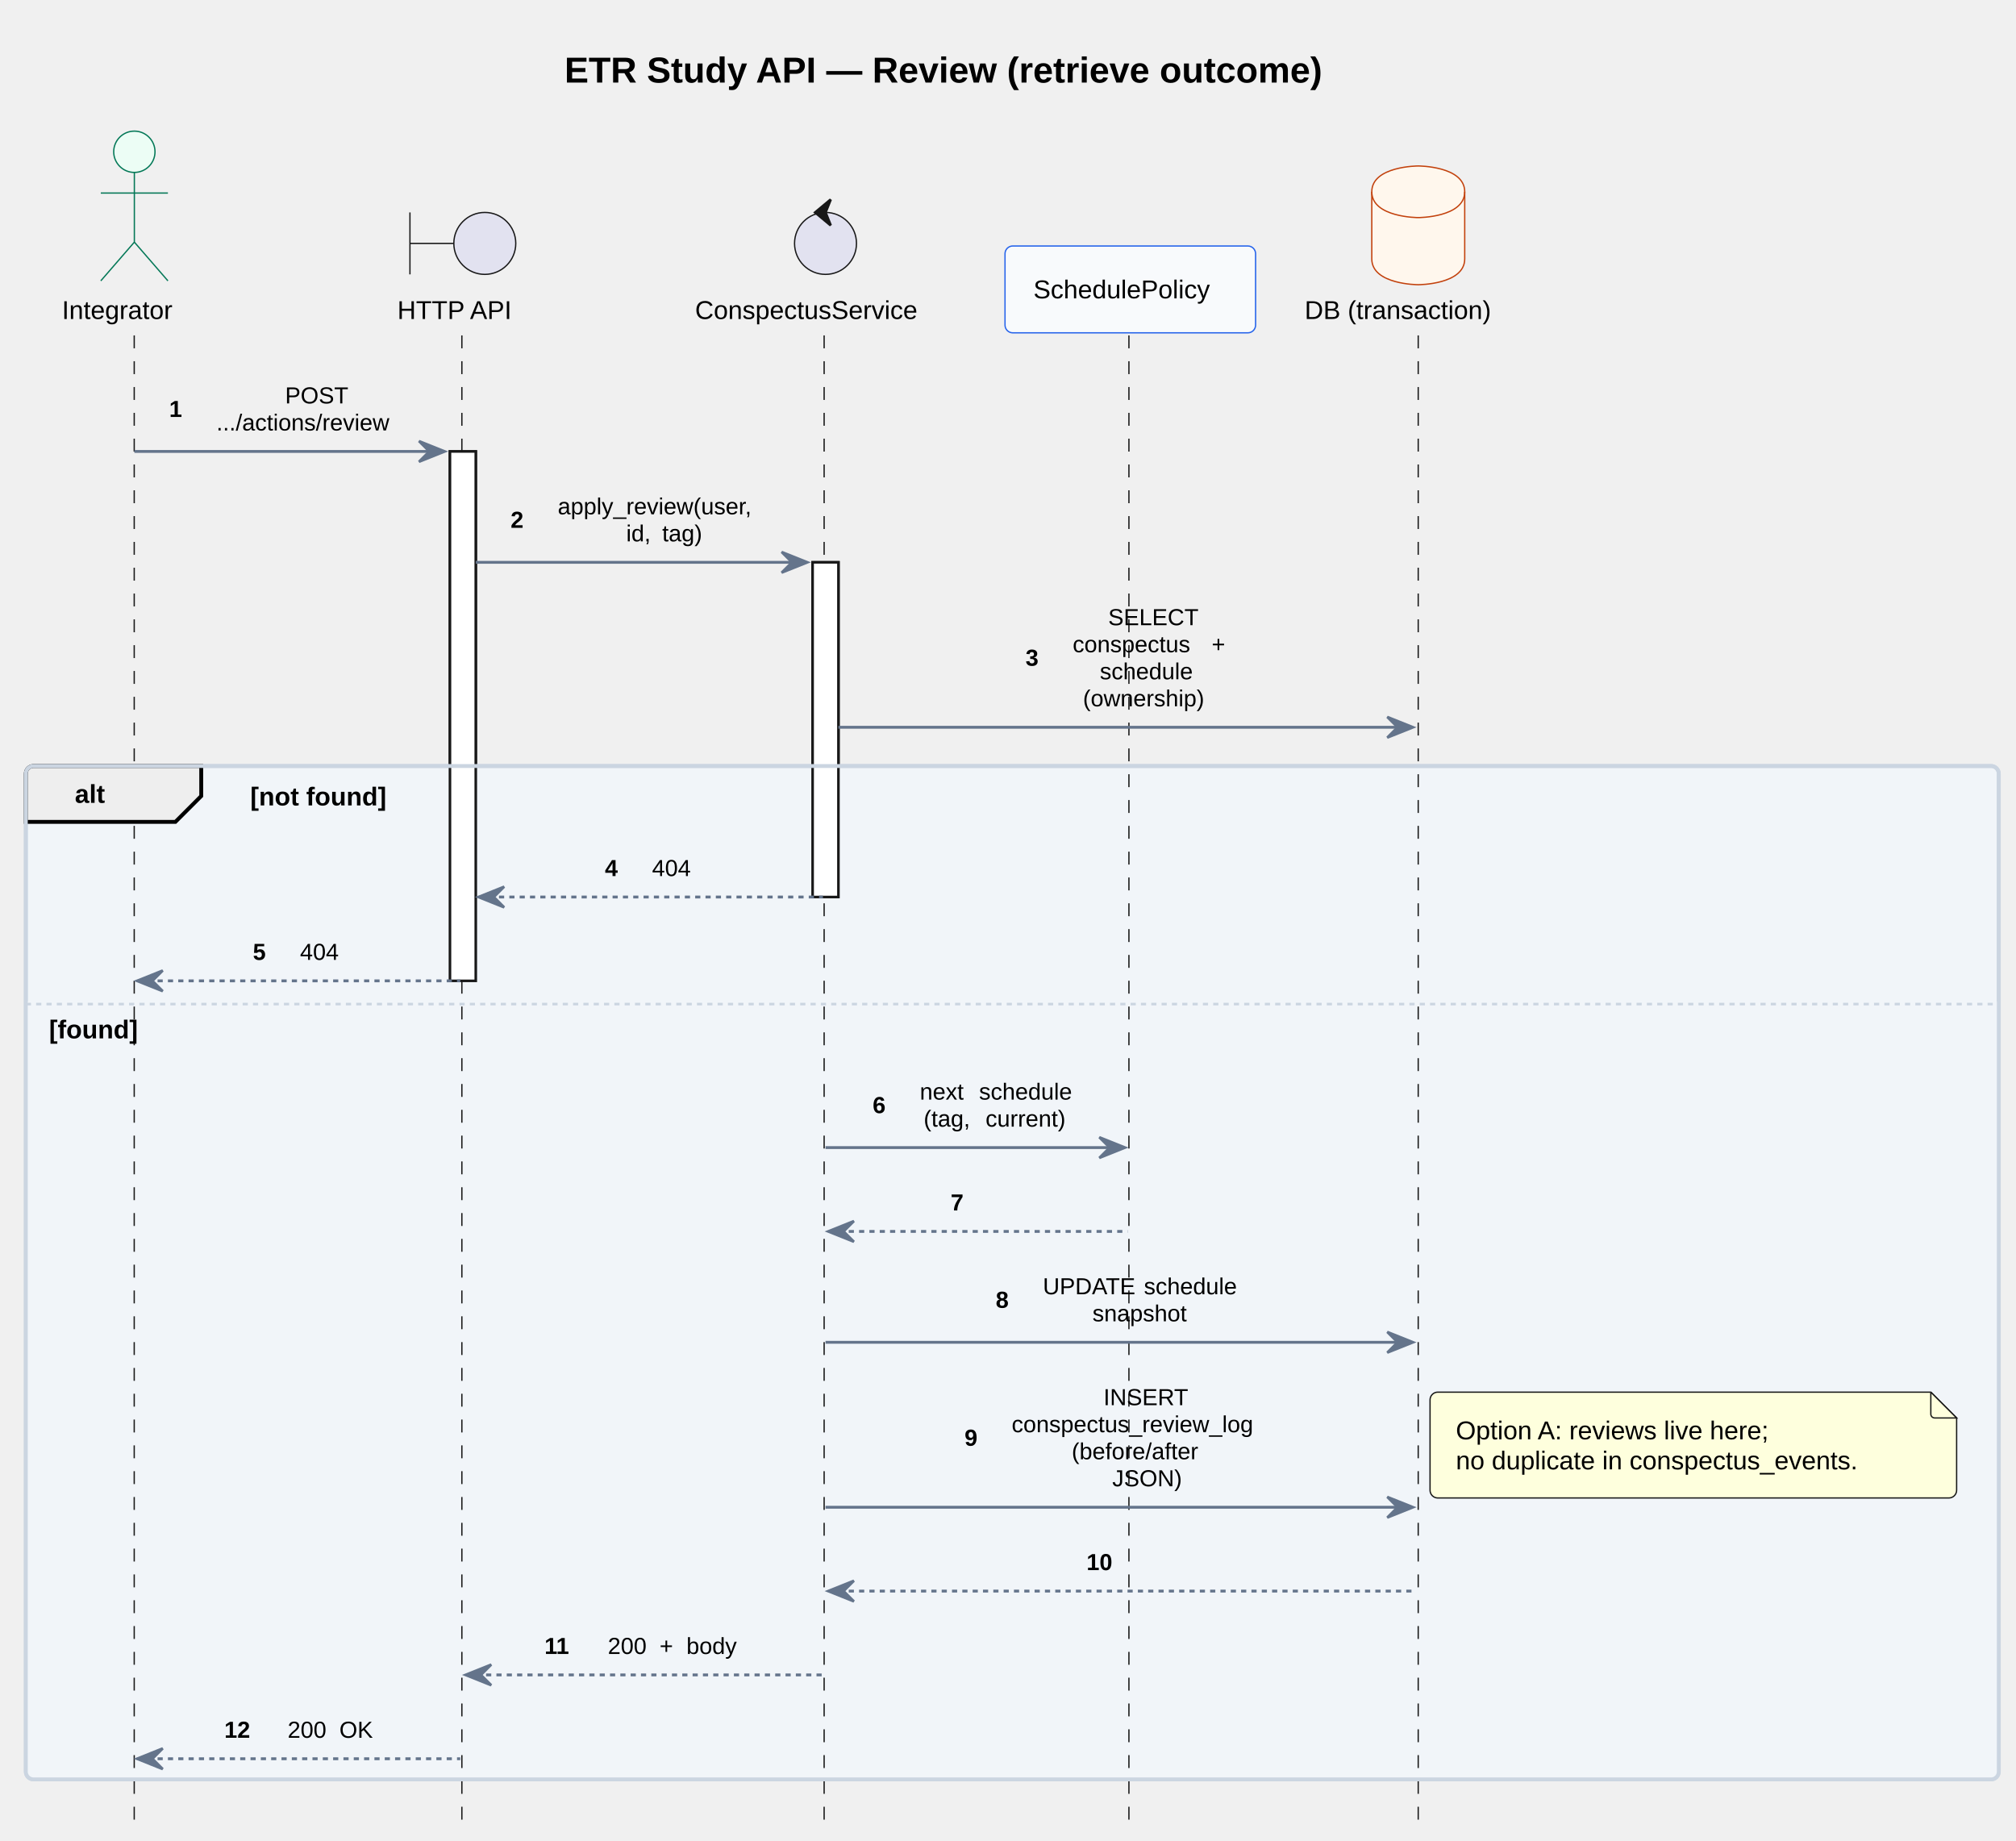
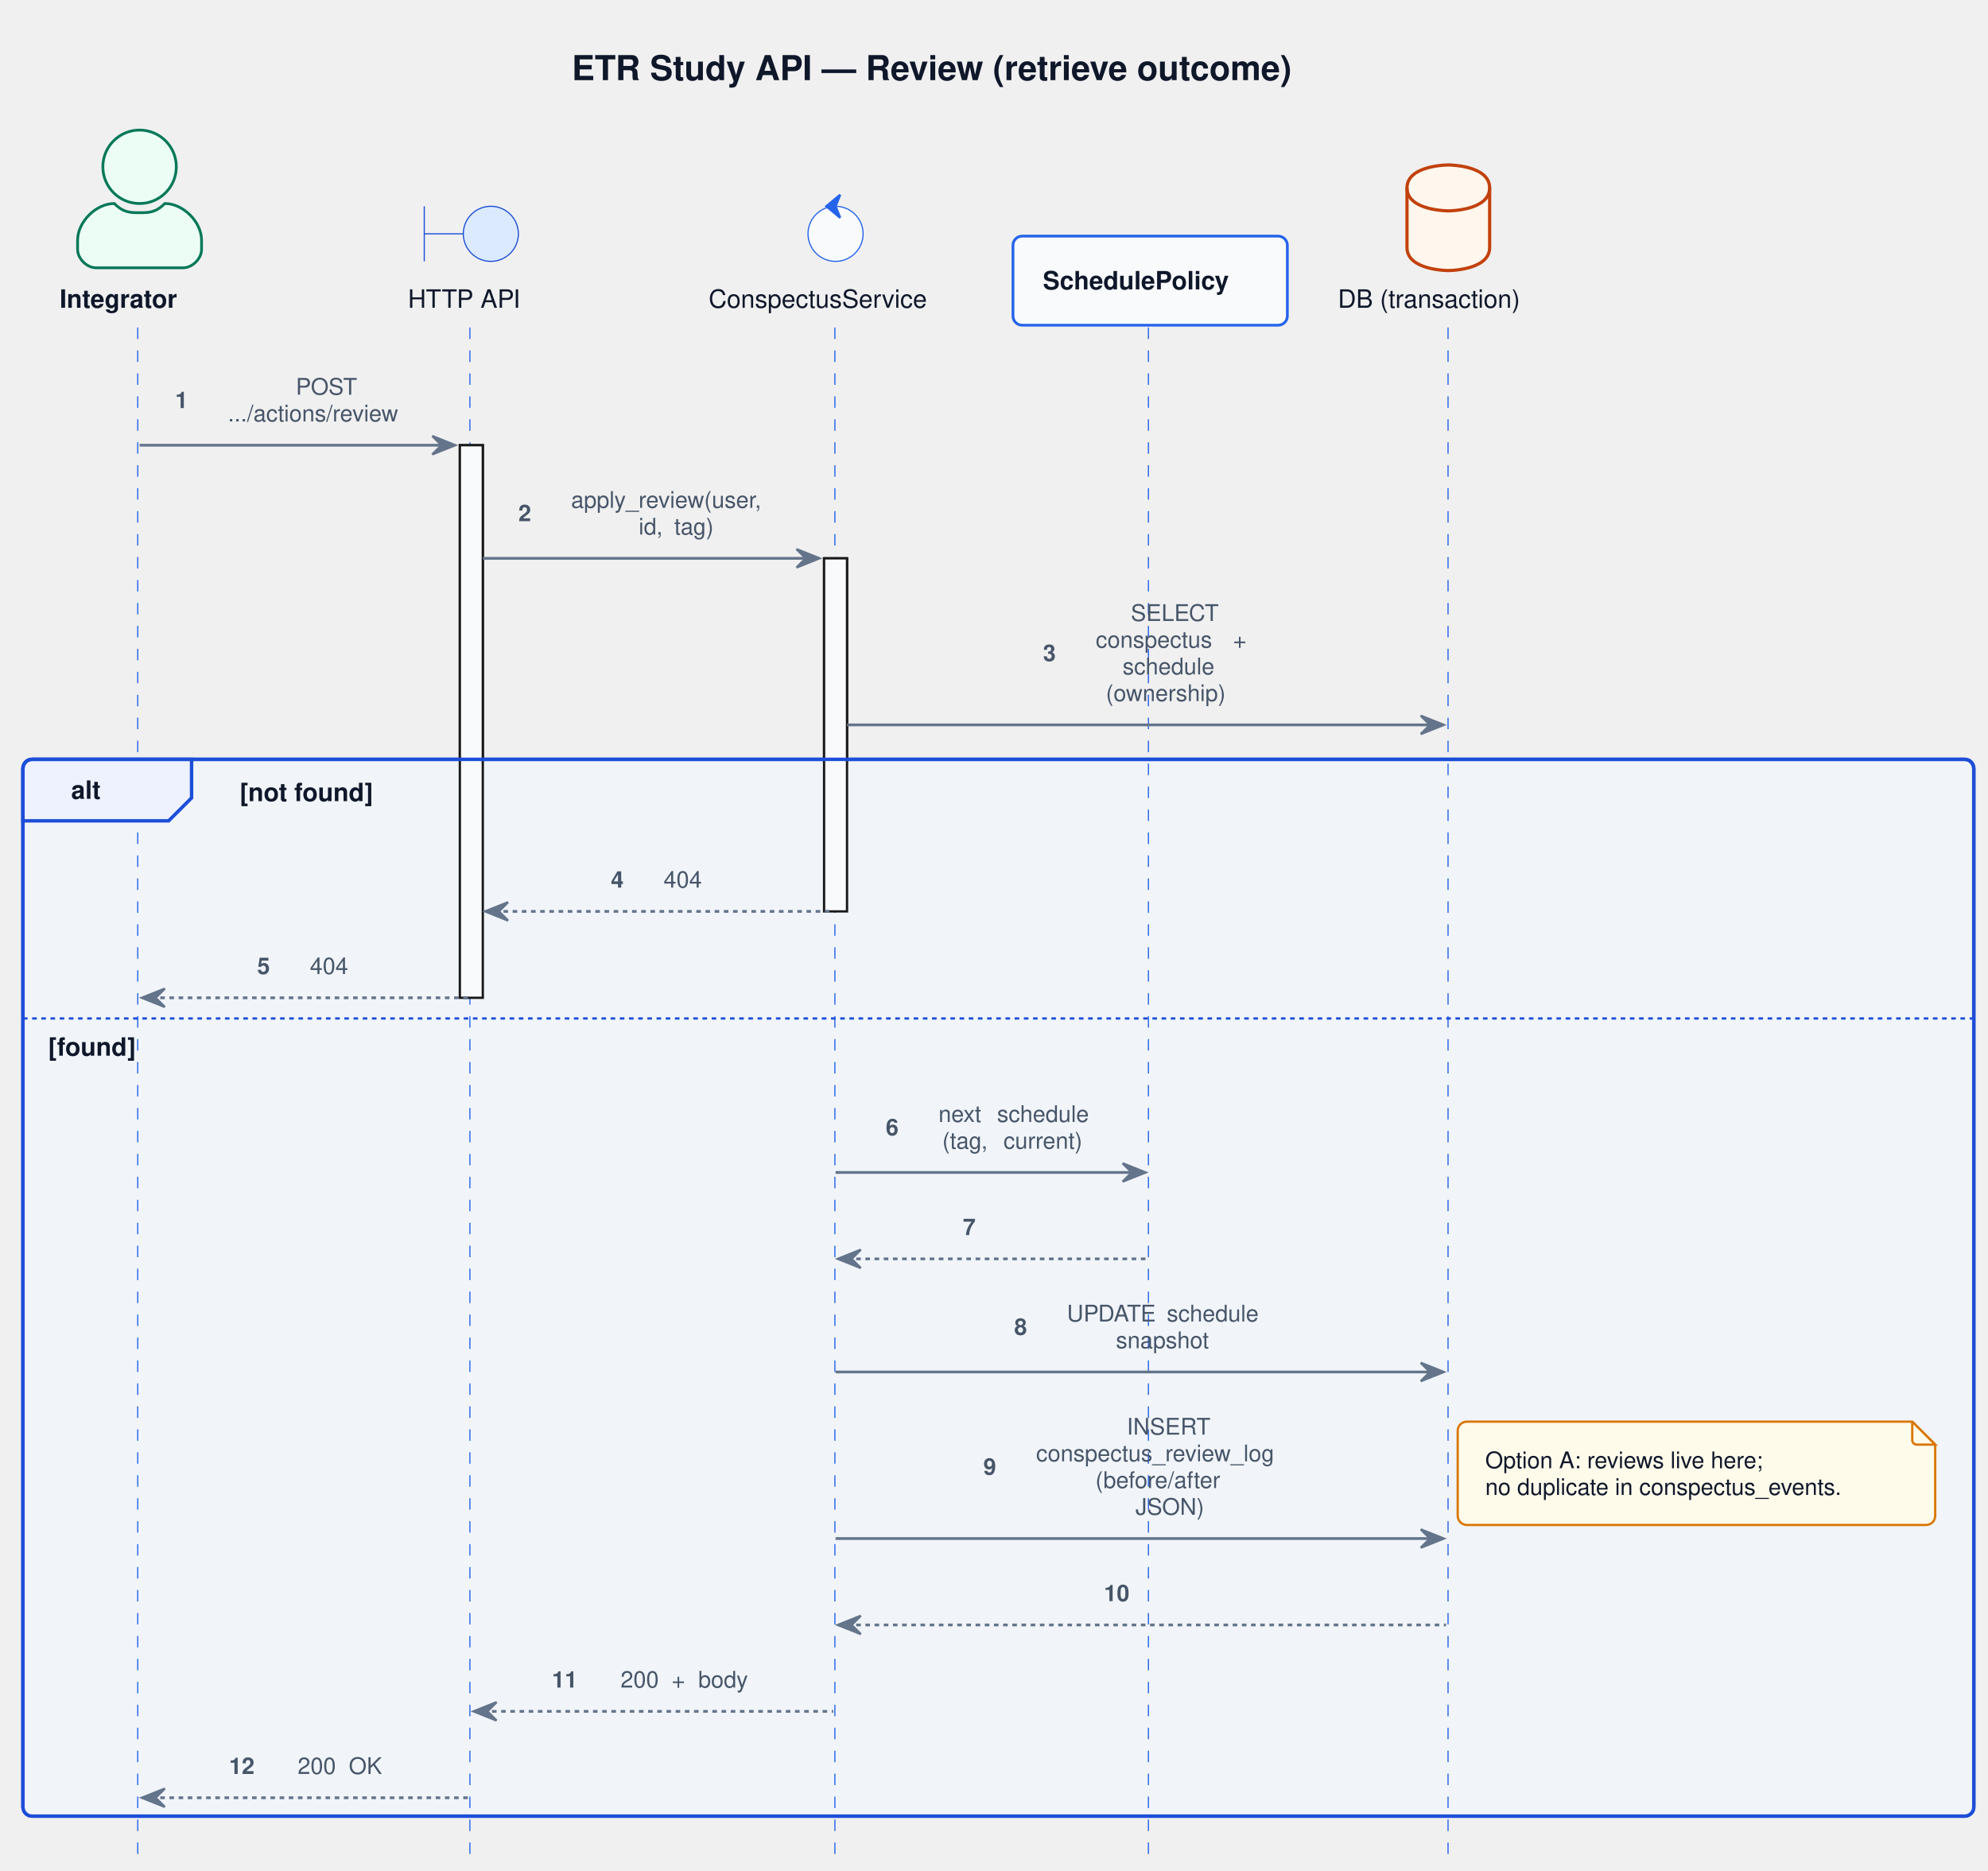
- <svg xmlns="http://www.w3.org/2000/svg" contentStyleType="text/css" data-diagram-type="SEQUENCE" height="713px" preserveAspectRatio="none" style="width:781px;height:713px;background:#FFFFFF;" version="1.1" viewBox="0 0 781 713" width="781px" zoomAndPan="magnify">
+ <svg xmlns="http://www.w3.org/2000/svg" contentStyleType="text/css" data-diagram-type="SEQUENCE" height="815px" preserveAspectRatio="none" style="width:866px;height:815px;background:#FFFFFF;" version="1.1" viewBox="0 0 866 815" width="866px" zoomAndPan="magnify">
  <defs />
  <g>
-     <text fill="#000000" font-family="'Arial'" font-size="14" font-weight="bold" lengthAdjust="spacing" textLength="345.946" x="218.692" y="31.995">ETR Study API — Review (retrieve outcome)</text>
+     <text fill="#0F172A" font-family="'Helvetica'" font-size="15" font-weight="bold" lengthAdjust="spacing" textLength="370.657" x="249.074" y="34.923">ETR Study API — Review (retrieve outcome)</text>
    <g>
-       <rect fill="#FFFFFF" height="205.094" style="stroke:#181818;stroke-width:1;" width="10" x="174.312" y="174.891" />
+       <rect fill="#F8FAFC" height="240.734" style="stroke:#181818;stroke-width:1;" width="10" x="200.317" y="193.947" />
    </g>
    <g>
-       <rect fill="#FFFFFF" height="129.664" style="stroke:#181818;stroke-width:1;" width="10" x="314.806" y="217.844" />
+       <rect fill="#F8FAFC" height="153.812" style="stroke:#181818;stroke-width:1;" width="10" x="358.977" y="243.228" />
    </g>
-     <rect fill="#F1F5F9" height="392.594" rx="3" ry="3" style="stroke:#CBD5E1;stroke-width:1.5;" width="764.33" x="10" y="296.75" />
-     <path d="M10,387.984 L774.33,387.984 L774.33,686.344 A3,3 0 0 1 771.33,689.344 L13,689.344 A3,3 0 0 1 10,686.344 L10,387.984" fill="#F1F5F9" style="stroke:none;stroke-width:1;" />
+     <rect fill="#F1F5F9" height="460.383" rx="4" ry="4" style="stroke:#1D4ED8;stroke-width:1.5;" width="849.804" x="10" y="330.791" />
+     <path d="M10,442.681 L859.804,442.681 L859.804,787.173 A4,4 0 0 1 855.804,791.173 L14,791.173 A4,4 0 0 1 10,787.173 L10,442.681" fill="#F1F5F9" style="stroke:none;stroke-width:1;" />
    <g class="participant-lifeline" data-entity-uid="part1" data-qualified-name="Client" id="part1-lifeline">
      <g>
-         <rect fill="#000000" fill-opacity="0" height="576.406" width="8" x="48.049" y="129.938" />
-         <line style="stroke:#181818;stroke-width:0.5;stroke-dasharray:5,5;" x1="52" x2="52" y1="129.938" y2="706.344" />
+         <rect fill="#000000" fill-opacity="0" height="665.508" width="8" x="56.802" y="142.666" />
+         <line style="stroke:#2563EB;stroke-width:0.5;stroke-dasharray:5,5;" x1="60" x2="60" y1="142.666" y2="808.173" />
      </g>
    </g>
    <g class="participant-lifeline" data-entity-uid="part2" data-qualified-name="Api" id="part2-lifeline">
      <g>
-         <rect fill="#000000" fill-opacity="0" height="576.406" width="8" x="175.312" y="129.938" />
-         <line style="stroke:#181818;stroke-width:0.5;stroke-dasharray:5,5;" x1="178.929" x2="178.929" y1="129.938" y2="706.344" />
+         <rect fill="#000000" fill-opacity="0" height="665.508" width="8" x="201.317" y="142.666" />
+         <line style="stroke:#2563EB;stroke-width:0.5;stroke-dasharray:5,5;" x1="204.696" x2="204.696" y1="142.666" y2="808.173" />
      </g>
    </g>
    <g class="participant-lifeline" data-entity-uid="part3" data-qualified-name="Service" id="part3-lifeline">
      <g>
-         <rect fill="#000000" fill-opacity="0" height="576.406" width="8" x="315.806" y="129.938" />
-         <line style="stroke:#181818;stroke-width:0.5;stroke-dasharray:5,5;" x1="319.269" x2="319.269" y1="129.938" y2="706.344" />
+         <rect fill="#000000" fill-opacity="0" height="665.508" width="8" x="359.977" y="142.666" />
+         <line style="stroke:#2563EB;stroke-width:0.5;stroke-dasharray:5,5;" x1="363.687" x2="363.687" y1="142.666" y2="808.173" />
      </g>
    </g>
    <g class="participant-lifeline" data-entity-uid="part4" data-qualified-name="Policy" id="part4-lifeline">
      <g>
-         <rect fill="#000000" fill-opacity="0" height="576.406" width="8" x="433.879" y="129.938" />
-         <line style="stroke:#181818;stroke-width:0.5;stroke-dasharray:5,5;" x1="437.343" x2="437.343" y1="129.938" y2="706.344" />
+         <rect fill="#000000" fill-opacity="0" height="665.508" width="8" x="497.028" y="142.666" />
+         <line style="stroke:#2563EB;stroke-width:0.5;stroke-dasharray:5,5;" x1="500.267" x2="500.267" y1="142.666" y2="808.173" />
      </g>
    </g>
    <g class="participant-lifeline" data-entity-uid="part5" data-qualified-name="Db" id="part5-lifeline">
      <g>
-         <rect fill="#000000" fill-opacity="0" height="576.406" width="8" x="545.432" y="129.938" />
-         <line style="stroke:#181818;stroke-width:0.5;stroke-dasharray:5,5;" x1="549.416" x2="549.416" y1="129.938" y2="706.344" />
+         <rect fill="#000000" fill-opacity="0" height="665.508" width="8" x="626.906" y="142.666" />
+         <line style="stroke:#2563EB;stroke-width:0.5;stroke-dasharray:5,5;" x1="630.789" x2="630.789" y1="142.666" y2="808.173" />
      </g>
    </g>
    <g class="participant participant-head" data-entity-uid="part1" data-qualified-name="Client" id="part1-head">
-       <text fill="#000000" font-family="'Arial'" font-size="10" lengthAdjust="spacing" textLength="50.098" x="24" y="123.579">Integrator</text>
-       <ellipse cx="52.049" cy="58.797" fill="#ECFDF5" rx="8" ry="8" style="stroke:#047857;stroke-width:0.5;" />
-       <path d="M52.049,66.797 L52.049,93.797 M39.049,74.797 L65.049,74.797 M52.049,93.797 L39.049,108.797 M52.049,93.797 L65.049,108.797" fill="none" style="stroke:#047857;stroke-width:0.5;" />
+       <text fill="#0F172A" font-family="'Helvetica'" font-size="11" font-weight="bold" lengthAdjust="spacing" textLength="63.605" x="26" y="134.071">Integrator</text>
+       <ellipse cx="60.802" cy="72.661" fill="#ECFDF5" rx="16" ry="16" style="stroke:#047857;stroke-width:1.2;" />
+       <path d="M60.802,92.661 C64.802,92.661 67.802,92.661 71.802,88.661 C79.802,88.661 87.802,96.661 87.802,104.661 L87.802,108.661 C87.802,112.661 83.802,116.661 79.802,116.661 L41.802,116.661 C37.802,116.661 33.802,112.661 33.802,108.661 L33.802,104.661 C33.802,96.661 41.802,88.661 49.802,88.661 C53.802,92.661 56.802,92.661 60.802,92.661" fill="#ECFDF5" style="stroke:#047857;stroke-width:1.2;" />
    </g>
    <g class="participant participant-head" data-entity-uid="part2" data-qualified-name="Api" id="part2-head">
-       <text fill="#000000" font-family="'Arial'" font-size="10" lengthAdjust="spacing" textLength="44.766" x="153.929" y="123.579">HTTP API</text>
-       <path d="M158.812,82.297 L158.812,106.297 M158.812,94.297 L175.812,94.297" fill="none" style="stroke:#181818;stroke-width:0.5;" />
-       <ellipse cx="187.812" cy="94.297" fill="#E2E2F0" rx="12" ry="12" style="stroke:#181818;stroke-width:0.5;" />
+       <text fill="#0F172A" font-family="'Helvetica'" font-size="11" lengthAdjust="spacing" textLength="49.242" x="177.696" y="134.071">HTTP API</text>
+       <path d="M184.817,89.861 L184.817,113.861 M184.817,101.861 L201.817,101.861" fill="none" style="stroke:#1D4ED8;stroke-width:0.5;" />
+       <ellipse cx="213.817" cy="101.861" fill="#DBEAFE" rx="12" ry="12" style="stroke:#1D4ED8;stroke-width:0.5;" />
    </g>
    <g class="participant participant-head" data-entity-uid="part3" data-qualified-name="Service" id="part3-head">
-       <text fill="#000000" font-family="'Arial'" font-size="10" lengthAdjust="spacing" textLength="95.073" x="269.269" y="123.579">ConspectusService</text>
-       <ellipse cx="319.806" cy="94.297" fill="#E2E2F0" rx="12" ry="12" style="stroke:#181818;stroke-width:0.5;" />
-       <polygon fill="#181818" points="315.806,82.297,321.806,77.297,319.806,82.297,321.806,87.297,315.806,82.297" style="stroke:#181818;stroke-width:1;" />
+       <text fill="#0F172A" font-family="'Helvetica'" font-size="11" lengthAdjust="spacing" textLength="104.581" x="308.687" y="134.071">ConspectusService</text>
+       <ellipse cx="363.977" cy="101.861" fill="#F8FAFC" rx="12" ry="12" style="stroke:#2563EB;stroke-width:0.5;" />
+       <polygon fill="#2563EB" points="359.977,89.861,365.977,84.861,363.977,89.861,365.977,94.861,359.977,89.861" style="stroke:#2563EB;stroke-width:1;" />
    </g>
    <g class="participant participant-head" data-entity-uid="part4" data-qualified-name="Policy" id="part4-head">
-       <rect fill="#F8FAFC" height="33.641" rx="3" ry="3" style="stroke:#2563EB;stroke-width:0.5;" width="97.073" x="389.343" y="95.297" />
-       <text fill="#000000" font-family="'Arial'" font-size="10" lengthAdjust="spacing" textLength="75.073" x="400.343" y="115.579">SchedulePolicy</text>
+       <rect fill="#F8FAFC" height="38.805" rx="4" ry="4" style="stroke:#2563EB;stroke-width:1.2;" width="119.522" x="441.267" y="102.861" />
+       <text fill="#0F172A" font-family="'Helvetica'" font-size="11" font-weight="bold" lengthAdjust="spacing" textLength="93.522" x="454.267" y="126.071">SchedulePolicy</text>
    </g>
    <g class="participant participant-head" data-entity-uid="part5" data-qualified-name="Db" id="part5-head">
-       <text fill="#000000" font-family="'Arial'" font-size="10" lengthAdjust="spacing" textLength="82.031" x="505.416" y="123.579">DB (transaction)</text>
-       <path d="M531.432,74.297 C531.432,64.297 549.432,64.297 549.432,64.297 C549.432,64.297 567.432,64.297 567.432,74.297 L567.432,100.297 C567.432,110.297 549.432,110.297 549.432,110.297 C549.432,110.297 531.432,110.297 531.432,100.297 L531.432,74.297" fill="#FFF7ED" style="stroke:#C2410C;stroke-width:0.5;" />
-       <path d="M531.432,74.297 C531.432,84.297 549.432,84.297 549.432,84.297 C549.432,84.297 567.432,84.297 567.432,74.297" fill="none" style="stroke:#C2410C;stroke-width:0.5;" />
+       <text fill="#0F172A" font-family="'Helvetica'" font-size="11" lengthAdjust="spacing" textLength="90.234" x="582.789" y="134.071">DB (transaction)</text>
+       <path d="M612.906,81.861 C612.906,71.861 630.906,71.861 630.906,71.861 C630.906,71.861 648.906,71.861 648.906,81.861 L648.906,107.861 C648.906,117.861 630.906,117.861 630.906,117.861 C630.906,117.861 612.906,117.861 612.906,107.861 L612.906,81.861" fill="#FFF7ED" style="stroke:#C2410C;stroke-width:1.4;" />
+       <path d="M612.906,81.861 C612.906,91.861 630.906,91.861 630.906,91.861 C630.906,91.861 648.906,91.861 648.906,81.861" fill="none" style="stroke:#C2410C;stroke-width:1.4;" />
    </g>
    <g>
-       <rect fill="#FFFFFF" height="205.094" style="stroke:#181818;stroke-width:1;" width="10" x="174.312" y="174.891" />
+       <rect fill="#F8FAFC" height="240.734" style="stroke:#181818;stroke-width:1;" width="10" x="200.317" y="193.947" />
    </g>
    <g>
-       <rect fill="#FFFFFF" height="129.664" style="stroke:#181818;stroke-width:1;" width="10" x="314.806" y="217.844" />
+       <rect fill="#F8FAFC" height="153.812" style="stroke:#181818;stroke-width:1;" width="10" x="358.977" y="243.228" />
    </g>
    <g class="message" data-entity-1="part1" data-entity-2="part2" id="msg1">
-       <polygon fill="#64748B" points="162.312,170.891,172.312,174.891,162.312,178.891,166.312,174.891" style="stroke:#64748B;stroke-width:1;" />
-       <line style="stroke:#64748B;stroke-width:1.1;" x1="52.049" x2="168.312" y1="174.891" y2="174.891" />
-       <text fill="#000000" font-family="'Arial'" font-size="9" font-weight="bold" lengthAdjust="spacing" textLength="6.262" x="65.549" y="161.53">1</text>
-       <text fill="#000000" font-family="'Arial'" font-size="9" lengthAdjust="spacing" textLength="23.722" x="110.451" y="156.292">POST</text>
-       <text fill="#000000" font-family="'Arial'" font-size="9" lengthAdjust="spacing" textLength="77.001" x="83.811" y="166.768">.../actions/review</text>
+       <polygon fill="#64748B" points="188.317,189.947,198.317,193.947,188.317,197.947,192.317,193.947" style="stroke:#64748B;stroke-width:1;" />
+       <line style="stroke:#64748B;stroke-width:1.2;" x1="60.802" x2="194.317" y1="193.947" y2="193.947" />
+       <text fill="#475569" font-family="'Helvetica'" font-size="10" font-weight="bold" lengthAdjust="spacing" textLength="6.958" x="76.302" y="177.768">1</text>
+       <text fill="#475569" font-family="'Helvetica'" font-size="10" lengthAdjust="spacing" textLength="26.357" x="128.86" y="171.948">POST</text>
+       <text fill="#475569" font-family="'Helvetica'" font-size="10" lengthAdjust="spacing" textLength="85.557" x="99.26" y="183.589">.../actions/review</text>
    </g>
    <g class="message" data-entity-1="part2" data-entity-2="part3" id="msg2">
-       <polygon fill="#64748B" points="302.806,213.844,312.806,217.844,302.806,221.844,306.806,217.844" style="stroke:#64748B;stroke-width:1;" />
-       <line style="stroke:#64748B;stroke-width:1.1;" x1="184.312" x2="308.806" y1="217.844" y2="217.844" />
-       <text fill="#000000" font-family="'Arial'" font-size="9" font-weight="bold" lengthAdjust="spacing" textLength="6.262" x="197.812" y="204.483">2</text>
-       <text fill="#000000" font-family="'Arial'" font-size="9" lengthAdjust="spacing" textLength="85.232" x="216.074" y="199.245">apply_review(user,</text>
-       <text fill="#000000" font-family="'Arial'" font-size="9" lengthAdjust="spacing" textLength="11.074" x="242.589" y="209.721">id,</text>
-       <text fill="#000000" font-family="'Arial'" font-size="9" lengthAdjust="spacing" textLength="2.861" x="253.663" y="209.721"> </text>
-       <text fill="#000000" font-family="'Arial'" font-size="9" lengthAdjust="spacing" textLength="18.268" x="256.524" y="209.721">tag)</text>
+       <polygon fill="#64748B" points="346.977,239.228,356.977,243.228,346.977,247.228,350.977,243.228" style="stroke:#64748B;stroke-width:1;" />
+       <line style="stroke:#64748B;stroke-width:1.2;" x1="210.317" x2="352.977" y1="243.228" y2="243.228" />
+       <text fill="#475569" font-family="'Helvetica'" font-size="10" font-weight="bold" lengthAdjust="spacing" textLength="6.958" x="225.817" y="227.049">2</text>
+       <text fill="#475569" font-family="'Helvetica'" font-size="10" lengthAdjust="spacing" textLength="94.702" x="248.775" y="221.229">apply_review(user,</text>
+       <text fill="#475569" font-family="'Helvetica'" font-size="10" lengthAdjust="spacing" textLength="12.305" x="278.235" y="232.87">id,</text>
+       <text fill="#475569" font-family="'Helvetica'" font-size="10" lengthAdjust="spacing" textLength="3.179" x="290.54" y="232.87"> </text>
+       <text fill="#475569" font-family="'Helvetica'" font-size="10" lengthAdjust="spacing" textLength="20.298" x="293.719" y="232.87">tag)</text>
    </g>
    <g class="message" data-entity-1="part3" data-entity-2="part5" id="msg3">
-       <polygon fill="#64748B" points="537.432,277.75,547.432,281.75,537.432,285.75,541.432,281.75" style="stroke:#64748B;stroke-width:1;" />
-       <line style="stroke:#64748B;stroke-width:1.1;" x1="324.806" x2="543.432" y1="281.75" y2="281.75" />
-       <text fill="#000000" font-family="'Arial'" font-size="9" font-weight="bold" lengthAdjust="spacing" textLength="6.262" x="397.303" y="257.913">3</text>
-       <text fill="#000000" font-family="'Arial'" font-size="9" lengthAdjust="spacing" textLength="33.882" x="429.309" y="242.198">SELECT</text>
-       <text fill="#000000" font-family="'Arial'" font-size="9" lengthAdjust="spacing" textLength="50.968" x="415.565" y="252.674">conspectus</text>
-       <text fill="#000000" font-family="'Arial'" font-size="9" lengthAdjust="spacing" textLength="2.861" x="466.533" y="252.674"> </text>
-       <text fill="#000000" font-family="'Arial'" font-size="9" lengthAdjust="spacing" textLength="7.541" x="469.394" y="252.674">+</text>
-       <text fill="#000000" font-family="'Arial'" font-size="9" lengthAdjust="spacing" textLength="40.333" x="426.084" y="263.151">schedule</text>
-       <text fill="#000000" font-family="'Arial'" font-size="9" lengthAdjust="spacing" textLength="53.438" x="419.531" y="273.627">(ownership)</text>
+       <polygon fill="#64748B" points="618.906,311.791,628.906,315.791,618.906,319.791,622.906,315.791" style="stroke:#64748B;stroke-width:1;" />
+       <line style="stroke:#64748B;stroke-width:1.2;" x1="368.977" x2="624.906" y1="315.791" y2="315.791" />
+       <text fill="#475569" font-family="'Helvetica'" font-size="10" font-weight="bold" lengthAdjust="spacing" textLength="6.958" x="454.368" y="287.971">3</text>
+       <text fill="#475569" font-family="'Helvetica'" font-size="10" lengthAdjust="spacing" textLength="37.647" x="492.597" y="270.51">SELECT</text>
+       <text fill="#475569" font-family="'Helvetica'" font-size="10" lengthAdjust="spacing" textLength="56.631" x="477.326" y="282.151">conspectus</text>
+       <text fill="#475569" font-family="'Helvetica'" font-size="10" lengthAdjust="spacing" textLength="3.179" x="533.957" y="282.151"> </text>
+       <text fill="#475569" font-family="'Helvetica'" font-size="10" lengthAdjust="spacing" textLength="8.379" x="537.136" y="282.151">+</text>
+       <text fill="#475569" font-family="'Helvetica'" font-size="10" lengthAdjust="spacing" textLength="44.815" x="489.013" y="293.792">schedule</text>
+       <text fill="#475569" font-family="'Helvetica'" font-size="10" lengthAdjust="spacing" textLength="59.375" x="481.733" y="305.432">(ownership)</text>
    </g>
-     <path d="M13,296.75 L77.956,296.75 L77.956,308.391 L67.956,318.391 L10,318.391 L10,299.75 A3,3 0 0 1 13,296.75" fill="#EEEEEE" style="stroke:#000000;stroke-width:1.5;" />
-     <rect fill="none" height="392.594" rx="3" ry="3" style="stroke:#CBD5E1;stroke-width:1.5;" width="764.33" x="10" y="296.75" />
-     <text fill="#000000" font-family="'Arial'" font-size="10" font-weight="bold" lengthAdjust="spacing" textLength="14.956" x="29" y="311.032">alt</text>
-     <text fill="#000000" font-family="'Arial'" font-size="10" font-weight="bold" lengthAdjust="spacing" textLength="64.009" x="96.956" y="312.032">[not found]</text>
+     <path d="M14,330.791 L83.452,330.791 L83.452,347.595 L73.452,357.595 L10,357.595 L10,334.791 A4,4 0 0 1 14,330.791" fill="#EEF2FF" style="stroke:#1D4ED8;stroke-width:1.5;" />
+     <rect fill="none" height="460.383" rx="4" ry="4" style="stroke:#1D4ED8;stroke-width:1.5;" width="849.804" x="10" y="330.791" />
+     <text fill="#0F172A" font-family="'Helvetica'" font-size="11" font-weight="bold" lengthAdjust="spacing" textLength="16.452" x="31" y="348.001">alt</text>
+     <text fill="#0F172A" font-family="'Helvetica'" font-size="11" font-weight="bold" lengthAdjust="spacing" textLength="70.41" x="104.452" y="349.001">[not found]</text>
    <g class="message" data-entity-1="part3" data-entity-2="part2" id="msg4">
-       <polygon fill="#64748B" points="195.312,343.508,185.312,347.508,195.312,351.508,191.312,347.508" style="stroke:#64748B;stroke-width:1;" />
-       <line style="stroke:#64748B;stroke-width:1.1;stroke-dasharray:2,2;" x1="189.312" x2="318.806" y1="347.508" y2="347.508" />
-       <text fill="#000000" font-family="'Arial'" font-size="9" font-weight="bold" lengthAdjust="spacing" textLength="6.262" x="234.339" y="339.385">4</text>
-       <text fill="#000000" font-family="'Arial'" font-size="9" lengthAdjust="spacing" textLength="17.178" x="252.601" y="339.385">404</text>
+       <polygon fill="#64748B" points="221.317,393.041,211.317,397.041,221.317,401.041,217.317,397.041" style="stroke:#64748B;stroke-width:1;" />
+       <line style="stroke:#64748B;stroke-width:1.2;stroke-dasharray:2,2;" x1="215.317" x2="362.977" y1="397.041" y2="397.041" />
+       <text fill="#475569" font-family="'Helvetica'" font-size="10" font-weight="bold" lengthAdjust="spacing" textLength="6.958" x="266.125" y="386.682">4</text>
+       <text fill="#475569" font-family="'Helvetica'" font-size="10" lengthAdjust="spacing" textLength="19.087" x="289.082" y="386.682">404</text>
    </g>
    <g class="message" data-entity-1="part2" data-entity-2="part1" id="msg5">
-       <polygon fill="#64748B" points="63.049,375.984,53.049,379.984,63.049,383.984,59.049,379.984" style="stroke:#64748B;stroke-width:1;" />
-       <line style="stroke:#64748B;stroke-width:1.1;stroke-dasharray:2,2;" x1="57.049" x2="178.312" y1="379.984" y2="379.984" />
-       <text fill="#000000" font-family="'Arial'" font-size="9" font-weight="bold" lengthAdjust="spacing" textLength="6.262" x="97.96" y="371.862">5</text>
-       <text fill="#000000" font-family="'Arial'" font-size="9" lengthAdjust="spacing" textLength="17.178" x="116.222" y="371.862">404</text>
+       <polygon fill="#64748B" points="71.802,430.681,61.802,434.681,71.802,438.681,67.802,434.681" style="stroke:#64748B;stroke-width:1;" />
+       <line style="stroke:#64748B;stroke-width:1.2;stroke-dasharray:2,2;" x1="65.802" x2="204.317" y1="434.681" y2="434.681" />
+       <text fill="#475569" font-family="'Helvetica'" font-size="10" font-weight="bold" lengthAdjust="spacing" textLength="6.958" x="112.037" y="424.323">5</text>
+       <text fill="#475569" font-family="'Helvetica'" font-size="10" lengthAdjust="spacing" textLength="19.087" x="134.995" y="424.323">404</text>
    </g>
-     <line style="stroke:#CBD5E1;stroke-width:1;stroke-dasharray:2,2;" x1="10" x2="774.33" y1="388.984" y2="388.984" />
-     <text fill="#000000" font-family="'Arial'" font-size="10" font-weight="bold" lengthAdjust="spacing" textLength="41.758" x="19" y="402.267">[found]</text>
+     <line style="stroke:#1D4ED8;stroke-width:1;stroke-dasharray:2,2;" x1="10" x2="859.804" y1="443.681" y2="443.681" />
+     <text fill="#0F172A" font-family="'Helvetica'" font-size="11" font-weight="bold" lengthAdjust="spacing" textLength="45.934" x="21" y="459.892">[found]</text>
    <g class="message" data-entity-1="part3" data-entity-2="part4" id="msg6">
-       <polygon fill="#64748B" points="425.879,440.578,435.879,444.578,425.879,448.578,429.879,444.578" style="stroke:#64748B;stroke-width:1;" />
-       <line style="stroke:#64748B;stroke-width:1.1;" x1="319.806" x2="431.879" y1="444.578" y2="444.578" />
-       <text fill="#000000" font-family="'Arial'" font-size="9" font-weight="bold" lengthAdjust="spacing" textLength="6.262" x="338.067" y="431.217">6</text>
-       <text fill="#000000" font-family="'Arial'" font-size="9" lengthAdjust="spacing" textLength="20.096" x="356.329" y="425.979">next</text>
-       <text fill="#000000" font-family="'Arial'" font-size="9" lengthAdjust="spacing" textLength="2.861" x="376.425" y="425.979"> </text>
-       <text fill="#000000" font-family="'Arial'" font-size="9" lengthAdjust="spacing" textLength="40.333" x="379.286" y="425.979">schedule</text>
-       <text fill="#000000" font-family="'Arial'" font-size="9" lengthAdjust="spacing" textLength="21.129" x="357.812" y="436.456">(tag,</text>
-       <text fill="#000000" font-family="'Arial'" font-size="9" lengthAdjust="spacing" textLength="2.861" x="378.941" y="436.456"> </text>
-       <text fill="#000000" font-family="'Arial'" font-size="9" lengthAdjust="spacing" textLength="36.334" x="381.802" y="436.456">current)</text>
+       <polygon fill="#64748B" points="489.028,506.767,499.028,510.767,489.028,514.767,493.028,510.767" style="stroke:#64748B;stroke-width:1;" />
+       <line style="stroke:#64748B;stroke-width:1.2;" x1="363.977" x2="495.028" y1="510.767" y2="510.767" />
+       <text fill="#475569" font-family="'Helvetica'" font-size="10" font-weight="bold" lengthAdjust="spacing" textLength="6.958" x="385.862" y="494.589">6</text>
+       <text fill="#475569" font-family="'Helvetica'" font-size="10" lengthAdjust="spacing" textLength="22.329" x="408.82" y="488.768">next</text>
+       <text fill="#475569" font-family="'Helvetica'" font-size="10" lengthAdjust="spacing" textLength="3.179" x="431.149" y="488.768"> </text>
+       <text fill="#475569" font-family="'Helvetica'" font-size="10" lengthAdjust="spacing" textLength="44.815" x="434.328" y="488.768">schedule</text>
+       <text fill="#475569" font-family="'Helvetica'" font-size="10" lengthAdjust="spacing" textLength="23.477" x="410.468" y="500.409">(tag,</text>
+       <text fill="#475569" font-family="'Helvetica'" font-size="10" lengthAdjust="spacing" textLength="3.179" x="433.945" y="500.409"> </text>
+       <text fill="#475569" font-family="'Helvetica'" font-size="10" lengthAdjust="spacing" textLength="40.371" x="437.124" y="500.409">current)</text>
    </g>
    <g class="message" data-entity-1="part4" data-entity-2="part3" id="msg7">
-       <polygon fill="#64748B" points="330.806,473.055,320.806,477.055,330.806,481.055,326.806,477.055" style="stroke:#64748B;stroke-width:1;" />
-       <line style="stroke:#64748B;stroke-width:1.1;stroke-dasharray:2,2;" x1="324.806" x2="436.879" y1="477.055" y2="477.055" />
-       <text fill="#000000" font-family="'Arial'" font-size="9" font-weight="bold" lengthAdjust="spacing" textLength="6.262" x="368.281" y="468.932">7</text>
-       <text fill="#000000" font-family="'Arial'" font-size="9" lengthAdjust="spacing" textLength="2.861" x="386.543" y="468.932"> </text>
+       <polygon fill="#64748B" points="374.977,544.408,364.977,548.408,374.977,552.408,370.977,548.408" style="stroke:#64748B;stroke-width:1;" />
+       <line style="stroke:#64748B;stroke-width:1.2;stroke-dasharray:2,2;" x1="368.977" x2="500.028" y1="548.408" y2="548.408" />
+       <text fill="#475569" font-family="'Helvetica'" font-size="10" font-weight="bold" lengthAdjust="spacing" textLength="6.958" x="419.434" y="538.049">7</text>
+       <text fill="#475569" font-family="'Helvetica'" font-size="10" lengthAdjust="spacing" textLength="3.179" x="442.392" y="538.049"> </text>
    </g>
    <g class="message" data-entity-1="part3" data-entity-2="part5" id="msg8">
-       <polygon fill="#64748B" points="537.432,516.008,547.432,520.008,537.432,524.008,541.432,520.008" style="stroke:#64748B;stroke-width:1;" />
-       <line style="stroke:#64748B;stroke-width:1.1;" x1="319.806" x2="543.432" y1="520.008" y2="520.008" />
-       <text fill="#000000" font-family="'Arial'" font-size="9" font-weight="bold" lengthAdjust="spacing" textLength="6.262" x="385.748" y="506.647">8</text>
-       <text fill="#000000" font-family="'Arial'" font-size="9" lengthAdjust="spacing" textLength="36.286" x="404.01" y="501.409">UPDATE</text>
-       <text fill="#000000" font-family="'Arial'" font-size="9" lengthAdjust="spacing" textLength="2.861" x="440.296" y="501.409"> </text>
-       <text fill="#000000" font-family="'Arial'" font-size="9" lengthAdjust="spacing" textLength="40.333" x="443.157" y="501.409">schedule</text>
-       <text fill="#000000" font-family="'Arial'" font-size="9" lengthAdjust="spacing" textLength="41.049" x="423.225" y="511.885">snapshot</text>
+       <polygon fill="#64748B" points="618.906,593.689,628.906,597.689,618.906,601.689,622.906,597.689" style="stroke:#64748B;stroke-width:1;" />
+       <line style="stroke:#64748B;stroke-width:1.2;" x1="363.977" x2="624.906" y1="597.689" y2="597.689" />
+       <text fill="#475569" font-family="'Helvetica'" font-size="10" font-weight="bold" lengthAdjust="spacing" textLength="6.958" x="441.807" y="581.51">8</text>
+       <text fill="#475569" font-family="'Helvetica'" font-size="10" lengthAdjust="spacing" textLength="40.317" x="464.765" y="575.69">UPDATE</text>
+       <text fill="#475569" font-family="'Helvetica'" font-size="10" lengthAdjust="spacing" textLength="3.179" x="505.083" y="575.69"> </text>
+       <text fill="#475569" font-family="'Helvetica'" font-size="10" lengthAdjust="spacing" textLength="44.815" x="508.261" y="575.69">schedule</text>
+       <text fill="#475569" font-family="'Helvetica'" font-size="10" lengthAdjust="spacing" textLength="45.61" x="486.115" y="587.331">snapshot</text>
    </g>
    <g class="message" data-entity-1="part3" data-entity-2="part5" id="msg9">
-       <polygon fill="#64748B" points="537.432,579.914,547.432,583.914,537.432,587.914,541.432,583.914" style="stroke:#64748B;stroke-width:1;" />
-       <line style="stroke:#64748B;stroke-width:1.1;" x1="319.806" x2="543.432" y1="583.914" y2="583.914" />
-       <text fill="#000000" font-family="'Arial'" font-size="9" font-weight="bold" lengthAdjust="spacing" textLength="6.262" x="373.663" y="560.077">9</text>
-       <text fill="#000000" font-family="'Arial'" font-size="9" lengthAdjust="spacing" textLength="32.537" x="427.481" y="544.362">INSERT</text>
-       <text fill="#000000" font-family="'Arial'" font-size="9" lengthAdjust="spacing" textLength="103.649" x="391.925" y="554.838">conspectus_review_log</text>
-       <text fill="#000000" font-family="'Arial'" font-size="9" lengthAdjust="spacing" textLength="57.155" x="415.172" y="565.315">(before/after</text>
-       <text fill="#000000" font-family="'Arial'" font-size="9" lengthAdjust="spacing" textLength="25.695" x="430.903" y="575.792">JSON)</text>
+       <polygon fill="#64748B" points="618.906,666.252,628.906,670.252,618.906,674.252,622.906,670.252" style="stroke:#64748B;stroke-width:1;" />
+       <line style="stroke:#64748B;stroke-width:1.2;" x1="363.977" x2="624.906" y1="670.252" y2="670.252" />
+       <text fill="#475569" font-family="'Helvetica'" font-size="10" font-weight="bold" lengthAdjust="spacing" textLength="6.958" x="428.38" y="642.432">9</text>
+       <text fill="#475569" font-family="'Helvetica'" font-size="10" lengthAdjust="spacing" textLength="36.152" x="490.844" y="624.971">INSERT</text>
+       <text fill="#475569" font-family="'Helvetica'" font-size="10" lengthAdjust="spacing" textLength="115.166" x="451.337" y="636.612">conspectus_review_log</text>
+       <text fill="#475569" font-family="'Helvetica'" font-size="10" lengthAdjust="spacing" textLength="63.506" x="477.168" y="648.253">(before/after</text>
+       <text fill="#475569" font-family="'Helvetica'" font-size="10" lengthAdjust="spacing" textLength="28.55" x="494.646" y="659.893">JSON)</text>
    </g>
-     <path d="M554,542.32 L554,577.32 A3,3 0 0 0 557,580.32 L755,580.32 A3,3 0 0 0 758,577.32 L758,549.32 L748,539.32 L557,539.32 A3,3 0 0 0 554,542.32" fill="#FEFFDD" style="stroke:#181818;stroke-width:0.5;" />
-     <path d="M748,539.32 L748,547.82 A1.5,1.5 0 0 0 749.5,549.32 L758,549.32 L748,539.32" fill="#FEFFDD" style="stroke:#181818;stroke-width:0.5;" />
-     <text fill="#000000" font-family="'Arial'" font-size="10" lengthAdjust="spacing" textLength="138.55" x="564" y="557.602">Option A: reviews live here;</text>
-     <text fill="#000000" font-family="'Arial'" font-size="10" lengthAdjust="spacing" textLength="175.898" x="564" y="569.243">no duplicate in conspectus_events.</text>
+     <path d="M635,623.33 L635,660.33 A4,4 0 0 0 639,664.33 L839,664.33 A4,4 0 0 0 843,660.33 L843,629.33 L833,619.33 L639,619.33 A4,4 0 0 0 635,623.33" fill="#FFFBEB" style="stroke:#D97706;stroke-width:1;" />
+     <path d="M833,619.33 L833,627.33 A2,2 0 0 0 835,629.33 L843,629.33 L833,619.33" fill="#FFFBEB" style="stroke:#D97706;stroke-width:1;" />
+     <text fill="#0F172A" font-family="'Helvetica'" font-size="10" lengthAdjust="spacing" textLength="138.55" x="647" y="639.612">Option A: reviews live here;</text>
+     <text fill="#0F172A" font-family="'Helvetica'" font-size="10" lengthAdjust="spacing" textLength="175.898" x="647" y="651.253">no duplicate in conspectus_events.</text>
    <g class="message" data-entity-1="part5" data-entity-2="part3" id="msg11">
-       <polygon fill="#64748B" points="330.806,612.391,320.806,616.391,330.806,620.391,326.806,616.391" style="stroke:#64748B;stroke-width:1;" />
-       <line style="stroke:#64748B;stroke-width:1.1;stroke-dasharray:2,2;" x1="324.806" x2="548.432" y1="616.391" y2="616.391" />
-       <text fill="#000000" font-family="'Arial'" font-size="9" font-weight="bold" lengthAdjust="spacing" textLength="12.524" x="420.926" y="608.268">10</text>
-       <text fill="#000000" font-family="'Arial'" font-size="9" lengthAdjust="spacing" textLength="2.861" x="445.451" y="608.268"> </text>
+       <polygon fill="#64748B" points="374.977,703.892,364.977,707.892,374.977,711.892,370.977,707.892" style="stroke:#64748B;stroke-width:1;" />
+       <line style="stroke:#64748B;stroke-width:1.2;stroke-dasharray:2,2;" x1="368.977" x2="629.906" y1="707.892" y2="707.892" />
+       <text fill="#475569" font-family="'Helvetica'" font-size="10" font-weight="bold" lengthAdjust="spacing" textLength="13.916" x="480.894" y="697.534">10</text>
+       <text fill="#475569" font-family="'Helvetica'" font-size="10" lengthAdjust="spacing" textLength="3.179" x="510.81" y="697.534"> </text>
    </g>
    <g class="message" data-entity-1="part3" data-entity-2="part2" id="msg12">
-       <polygon fill="#64748B" points="190.312,644.867,180.312,648.867,190.312,652.867,186.312,648.867" style="stroke:#64748B;stroke-width:1;" />
-       <line style="stroke:#64748B;stroke-width:1.1;stroke-dasharray:2,2;" x1="184.312" x2="318.806" y1="648.867" y2="648.867" />
-       <text fill="#000000" font-family="'Arial'" font-size="9" font-weight="bold" lengthAdjust="spacing" textLength="12.524" x="210.947" y="640.745">11</text>
-       <text fill="#000000" font-family="'Arial'" font-size="9" lengthAdjust="spacing" textLength="17.178" x="235.472" y="640.745">200</text>
-       <text fill="#000000" font-family="'Arial'" font-size="9" lengthAdjust="spacing" textLength="2.861" x="252.65" y="640.745"> </text>
-       <text fill="#000000" font-family="'Arial'" font-size="9" lengthAdjust="spacing" textLength="7.541" x="255.511" y="640.745">+</text>
-       <text fill="#000000" font-family="'Arial'" font-size="9" lengthAdjust="spacing" textLength="2.861" x="263.052" y="640.745"> </text>
-       <text fill="#000000" font-family="'Arial'" font-size="9" lengthAdjust="spacing" textLength="22.258" x="265.913" y="640.745">body</text>
+       <polygon fill="#64748B" points="216.317,741.533,206.317,745.533,216.317,749.533,212.317,745.533" style="stroke:#64748B;stroke-width:1;" />
+       <line style="stroke:#64748B;stroke-width:1.2;stroke-dasharray:2,2;" x1="210.317" x2="362.977" y1="745.533" y2="745.533" />
+       <text fill="#475569" font-family="'Helvetica'" font-size="10" font-weight="bold" lengthAdjust="spacing" textLength="13.916" x="240.412" y="735.174">11</text>
+       <text fill="#475569" font-family="'Helvetica'" font-size="10" lengthAdjust="spacing" textLength="19.087" x="270.328" y="735.174">200</text>
+       <text fill="#475569" font-family="'Helvetica'" font-size="10" lengthAdjust="spacing" textLength="3.179" x="289.415" y="735.174"> </text>
+       <text fill="#475569" font-family="'Helvetica'" font-size="10" lengthAdjust="spacing" textLength="8.379" x="292.593" y="735.174">+</text>
+       <text fill="#475569" font-family="'Helvetica'" font-size="10" lengthAdjust="spacing" textLength="3.179" x="300.972" y="735.174"> </text>
+       <text fill="#475569" font-family="'Helvetica'" font-size="10" lengthAdjust="spacing" textLength="24.731" x="304.151" y="735.174">body</text>
    </g>
    <g class="message" data-entity-1="part2" data-entity-2="part1" id="msg13">
-       <polygon fill="#64748B" points="63.049,677.344,53.049,681.344,63.049,685.344,59.049,681.344" style="stroke:#64748B;stroke-width:1;" />
-       <line style="stroke:#64748B;stroke-width:1.1;stroke-dasharray:2,2;" x1="57.049" x2="178.312" y1="681.344" y2="681.344" />
-       <text fill="#000000" font-family="'Arial'" font-size="9" font-weight="bold" lengthAdjust="spacing" textLength="12.524" x="86.906" y="673.221">12</text>
-       <text fill="#000000" font-family="'Arial'" font-size="9" lengthAdjust="spacing" textLength="17.178" x="111.43" y="673.221">200</text>
-       <text fill="#000000" font-family="'Arial'" font-size="9" lengthAdjust="spacing" textLength="2.861" x="128.608" y="673.221"> </text>
-       <text fill="#000000" font-family="'Arial'" font-size="9" lengthAdjust="spacing" textLength="12.986" x="131.469" y="673.221">OK</text>
+       <polygon fill="#64748B" points="71.802,779.173,61.802,783.173,71.802,787.173,67.802,783.173" style="stroke:#64748B;stroke-width:1;" />
+       <line style="stroke:#64748B;stroke-width:1.2;stroke-dasharray:2,2;" x1="65.802" x2="204.317" y1="783.173" y2="783.173" />
+       <text fill="#475569" font-family="'Helvetica'" font-size="10" font-weight="bold" lengthAdjust="spacing" textLength="13.916" x="99.754" y="772.815">12</text>
+       <text fill="#475569" font-family="'Helvetica'" font-size="10" lengthAdjust="spacing" textLength="19.087" x="129.67" y="772.815">200</text>
+       <text fill="#475569" font-family="'Helvetica'" font-size="10" lengthAdjust="spacing" textLength="3.179" x="148.757" y="772.815"> </text>
+       <text fill="#475569" font-family="'Helvetica'" font-size="10" lengthAdjust="spacing" textLength="14.429" x="151.936" y="772.815">OK</text>
    </g>
  </g>
</svg>
